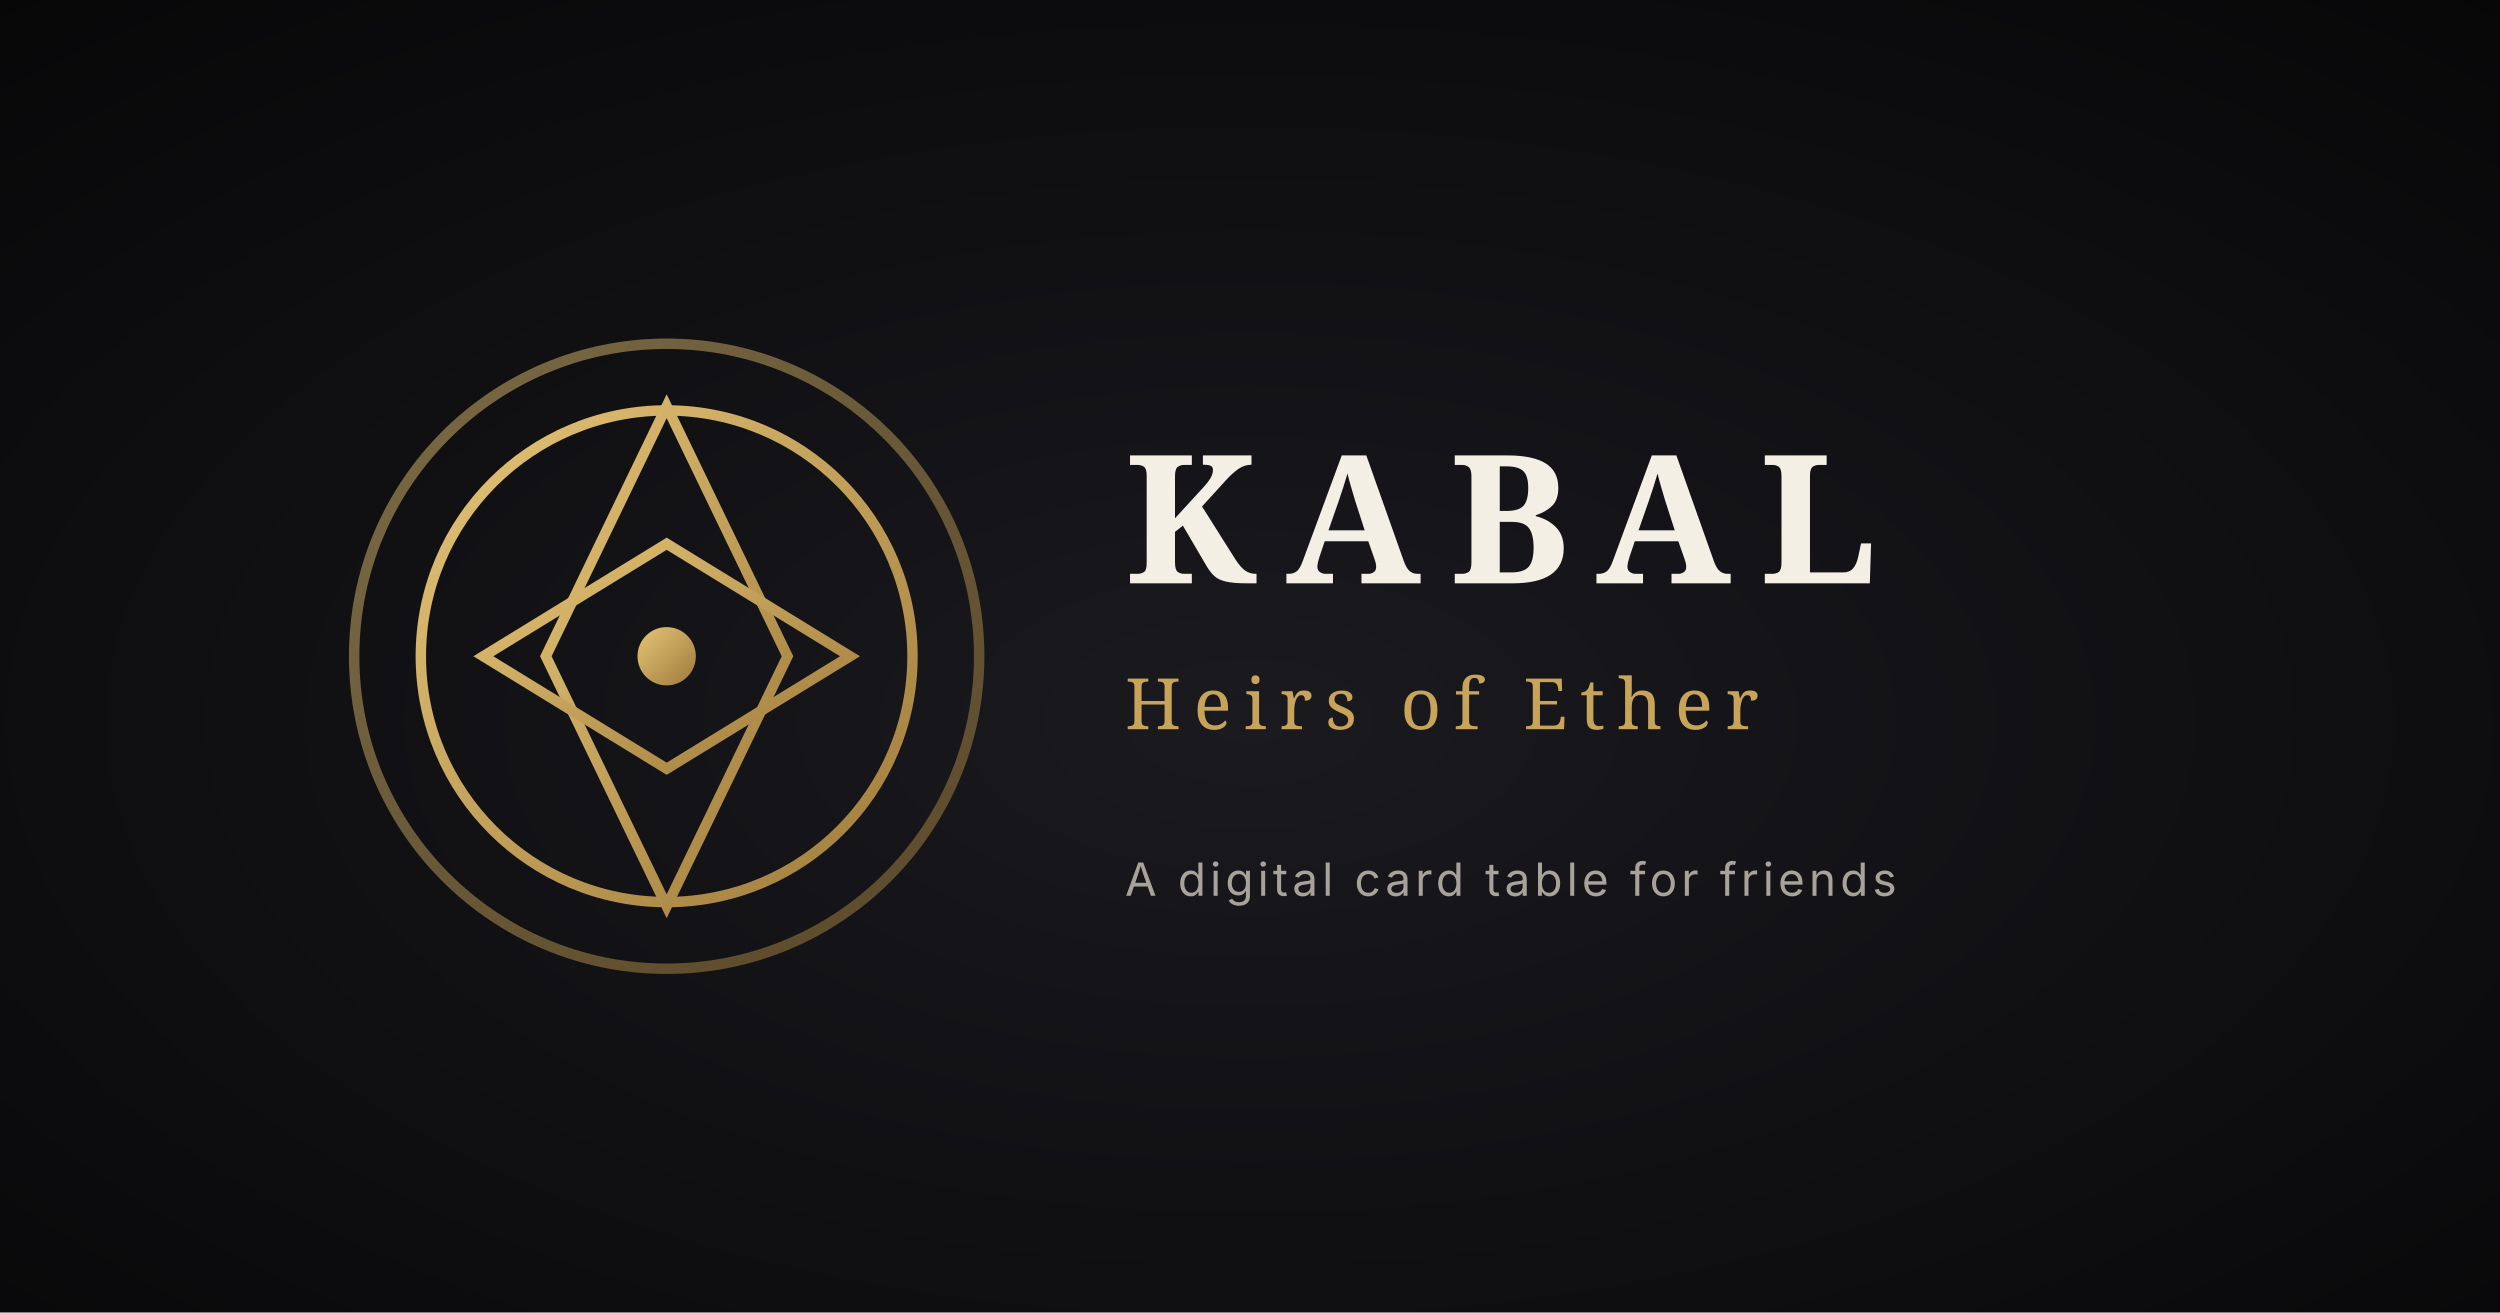
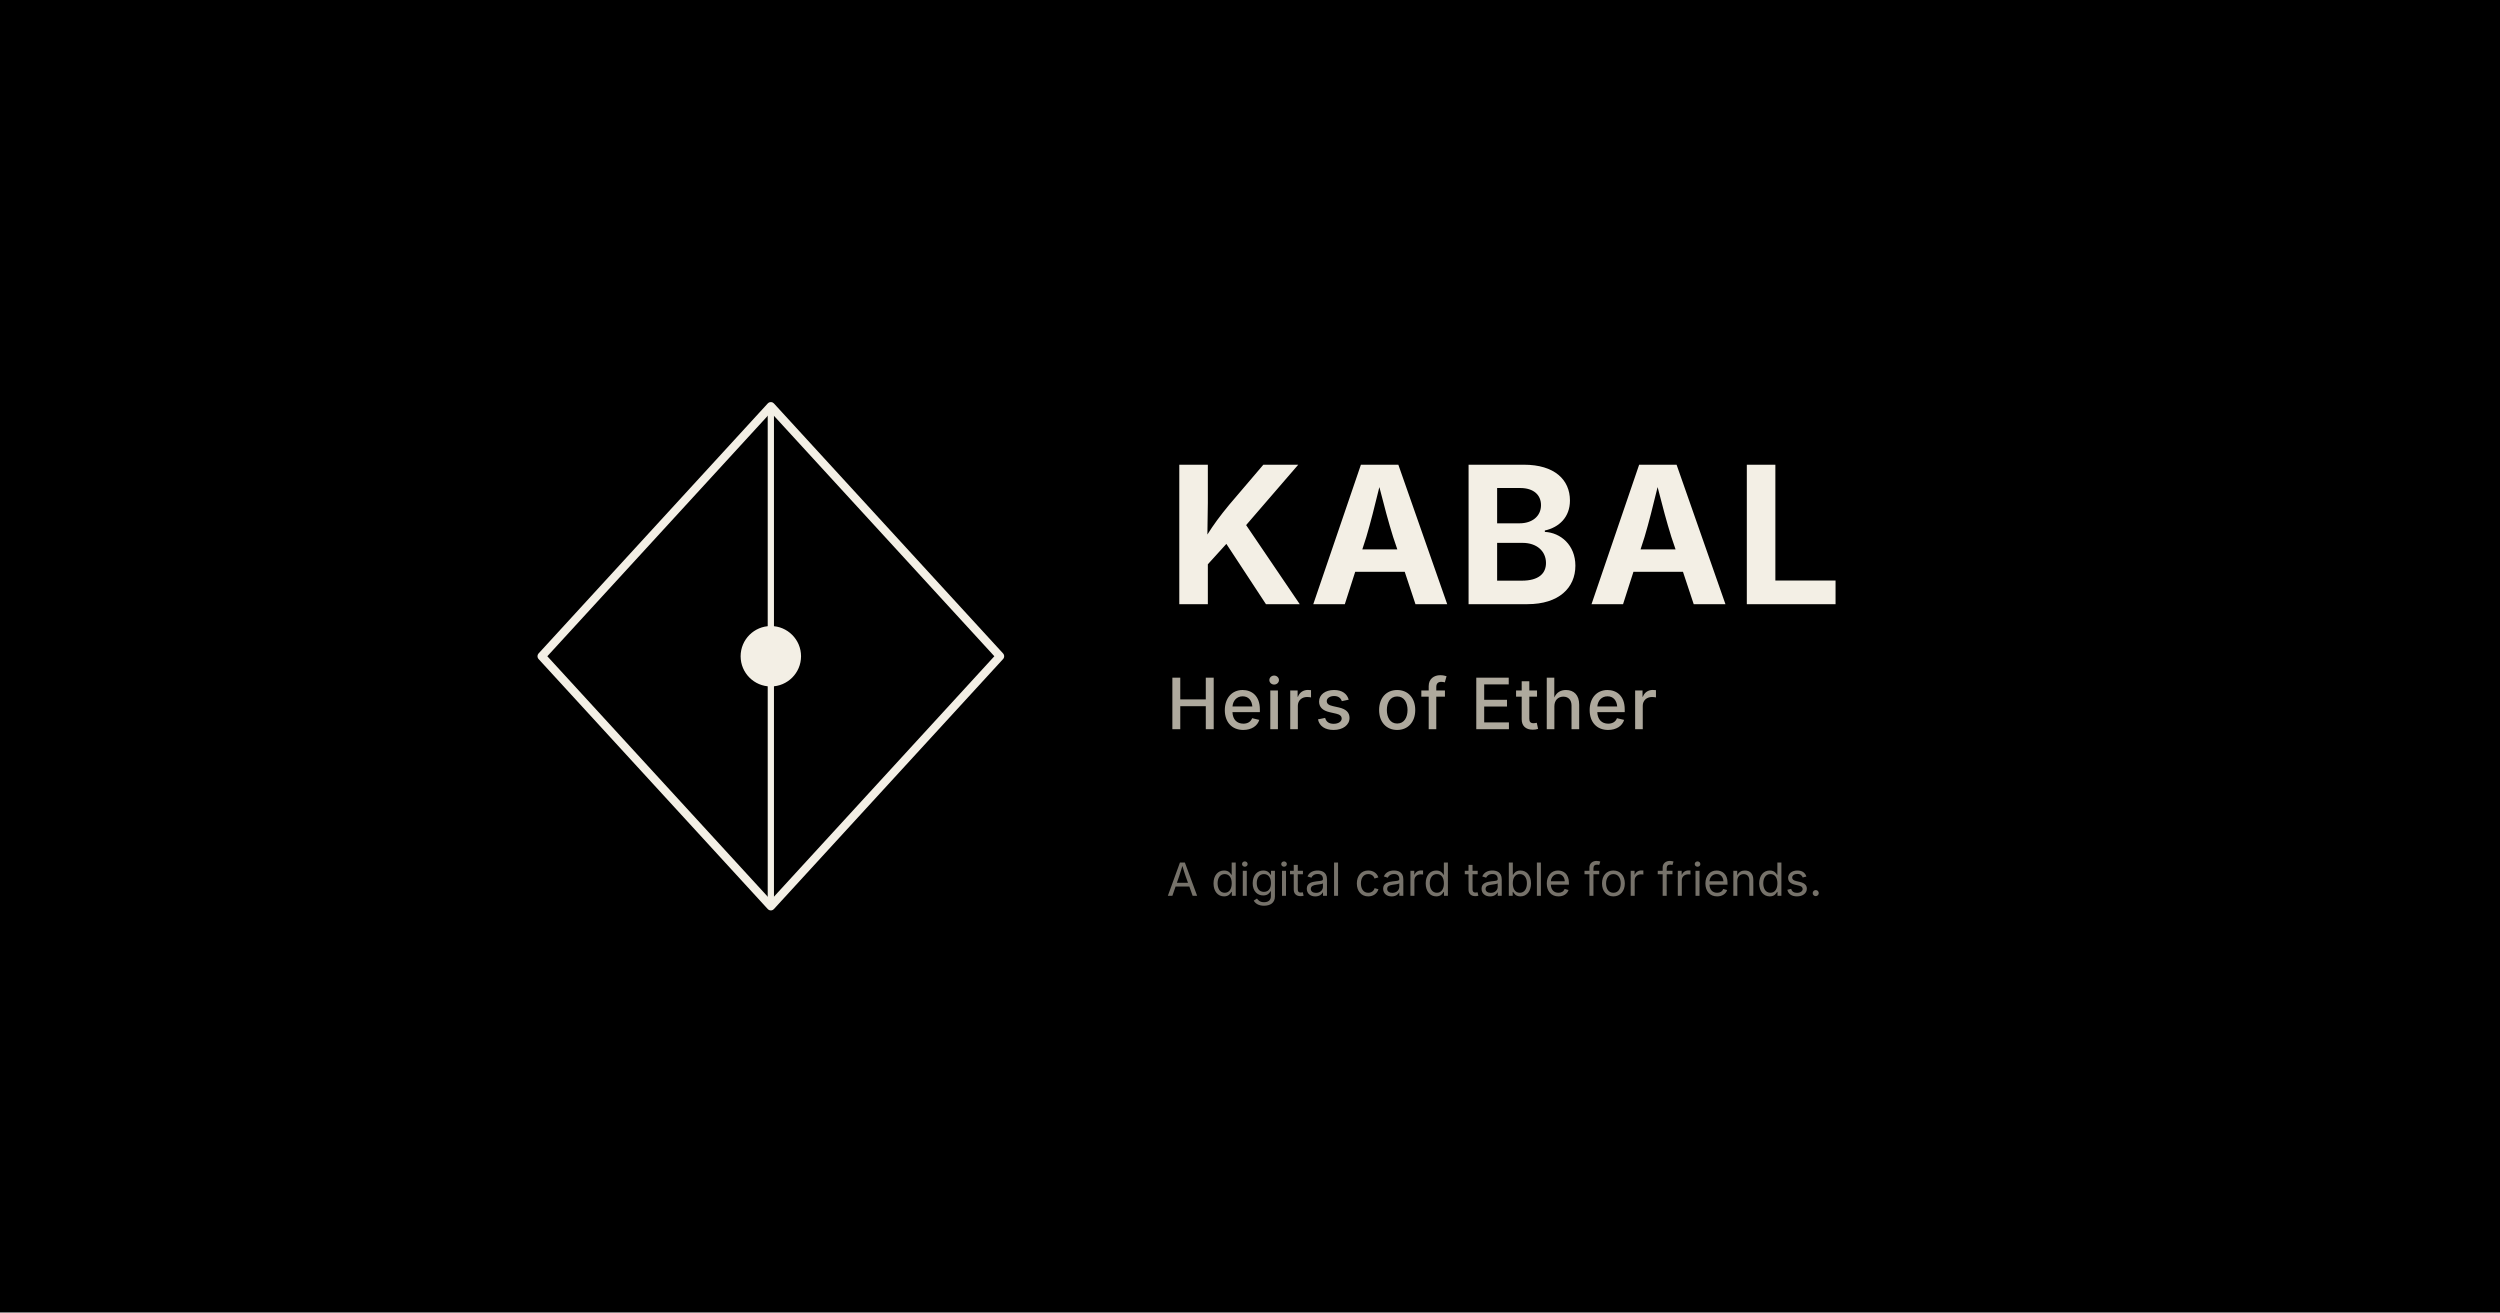
- <svg xmlns="http://www.w3.org/2000/svg" viewBox="0 0 1200 630" role="img" aria-label="KABAL — Heirs of Ether">
-   <defs>
-     <radialGradient id="bg" cx="50%" cy="55%" r="75%">
-       <stop offset="0%" stop-color="#1a1a1f" />
-       <stop offset="100%" stop-color="#070708" />
-     </radialGradient>
-     <linearGradient id="gold" x1="0" y1="0" x2="1" y2="1">
-       <stop offset="0%" stop-color="#e5c578" />
-       <stop offset="100%" stop-color="#9e7a3a" />
-     </linearGradient>
-   </defs>
-   <rect width="1200" height="630" fill="url(#bg)" />
-   <g transform="translate(170 165)" fill="none" stroke="url(#gold)" stroke-width="5">
-     <circle cx="150" cy="150" r="150" opacity="0.5" />
-     <circle cx="150" cy="150" r="118" />
-     <path d="M150 30 L208 150 L150 270 L92 150 Z" />
-     <path d="M62 150 L150 96 L238 150 L150 204 Z" />
-     <circle cx="150" cy="150" r="14" fill="url(#gold)" stroke="none" />
+ <svg xmlns="http://www.w3.org/2000/svg" viewBox="0 0 1200 630" role="img" aria-label="KABAL: Heirs of Ether">
+   <rect width="1200" height="630" fill="#000000" />
+   <g transform="translate(220 165)" fill="#f3efe5" stroke="#f3efe5" stroke-linecap="round" stroke-linejoin="round">
+     <path d="M150 30 L260 150 L150 270 L40 150 Z" fill="none" stroke-width="4" />
+     <path d="M150 30 L150 270" stroke-width="3" />
+     <circle cx="150" cy="150" r="14" fill="#f3efe5" />
  </g>
-   <g fill="#f3efe5" font-family="Cinzel, serif">
-     <text x="540" y="280" font-size="86" font-weight="700" letter-spacing="14">KABAL</text>
-     <text x="540" y="350" font-size="34" font-weight="500" fill="#c8a45a" letter-spacing="6">Heirs of Ether</text>
-     <text x="540" y="430" font-size="22" font-weight="400" fill="#a8a39a" font-family="Inter,sans-serif" letter-spacing="2">A digital card table for friends</text>
+   <g fill="#f3efe5" font-family="Inter, system-ui, sans-serif">
+     <text x="560" y="290" font-size="92" font-weight="700" letter-spacing="2">KABAL</text>
+     <text x="560" y="350" font-size="34" font-weight="500" fill="#aea99d" letter-spacing="1">Heirs of Ether</text>
+     <text x="560" y="430" font-size="22" font-weight="400" fill="#76726a" font-family="Inter,sans-serif">A digital card table for friends.</text>
  </g>
</svg>
